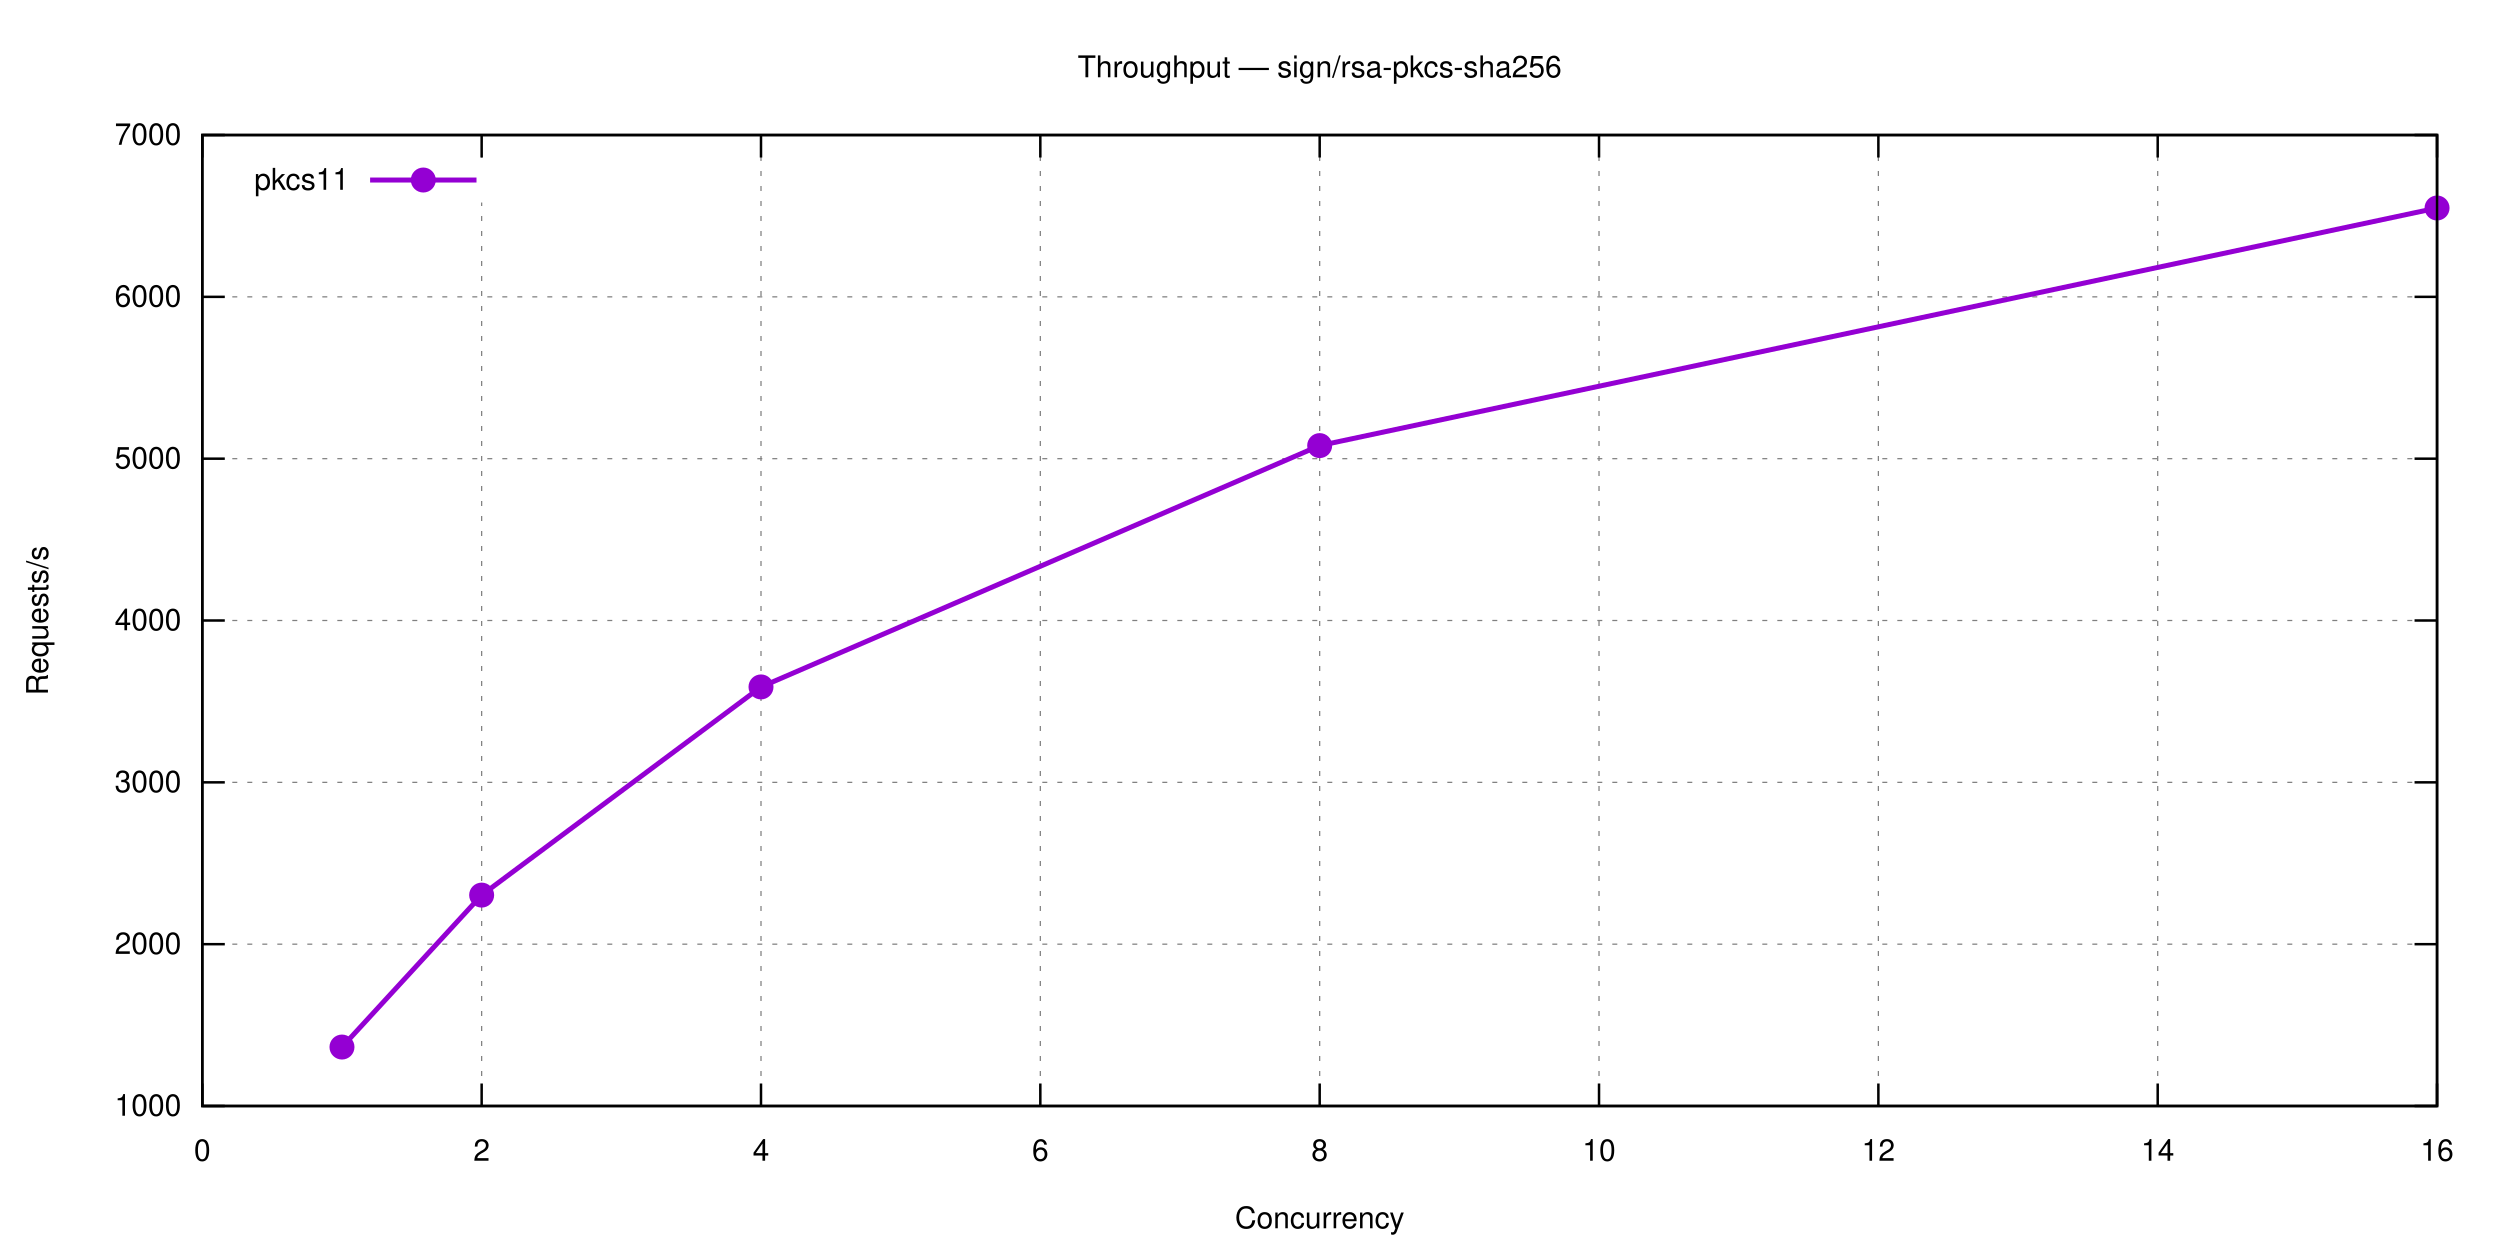
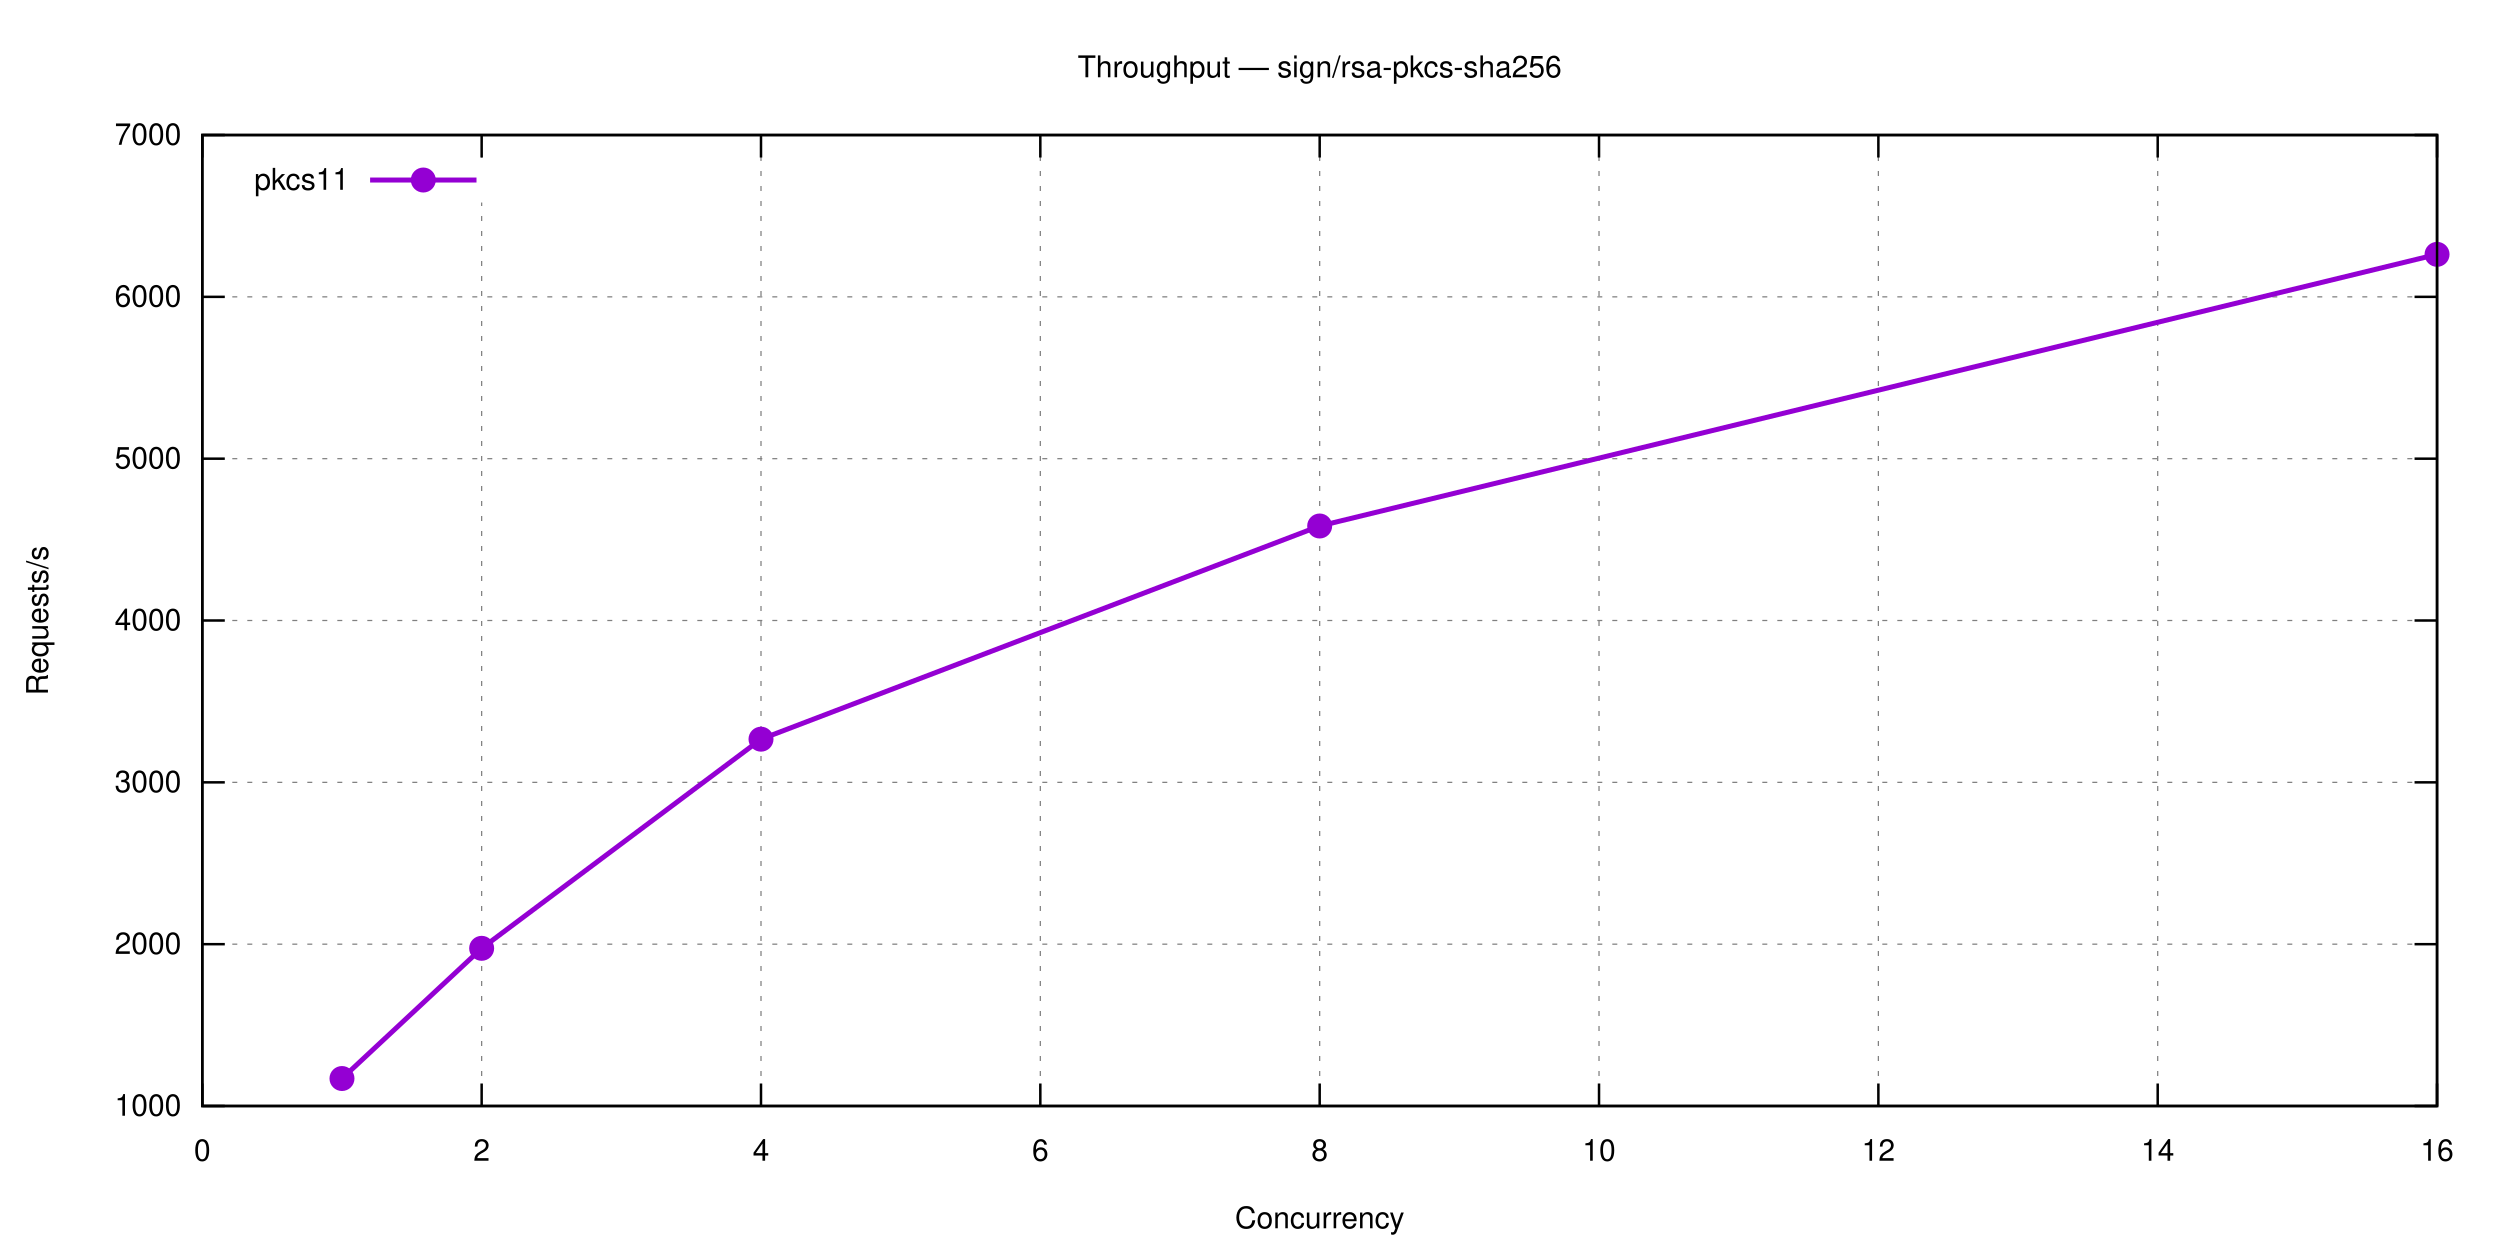
<svg xmlns="http://www.w3.org/2000/svg" xmlns:xlink="http://www.w3.org/1999/xlink" width="1000" height="500" viewBox="0 0 1000 500">
  <g id="gnuplot_canvas">
    <rect x="0" y="0" width="1000" height="500" fill="none" />
    <defs>
      <circle id="gpDot" r="0.5" stroke-width="0.5" stroke="currentColor" />
      <path id="gpPt0" stroke-width="0.222" stroke="currentColor" d="M-1,0 h2 M0,-1 v2" />
      <path id="gpPt1" stroke-width="0.222" stroke="currentColor" d="M-1,-1 L1,1 M1,-1 L-1,1" />
      <path id="gpPt2" stroke-width="0.222" stroke="currentColor" d="M-1,0 L1,0 M0,-1 L0,1 M-1,-1 L1,1 M-1,1 L1,-1" />
      <rect id="gpPt3" stroke-width="0.222" stroke="currentColor" x="-1" y="-1" width="2" height="2" />
      <rect id="gpPt4" stroke-width="0.222" stroke="currentColor" fill="currentColor" x="-1" y="-1" width="2" height="2" />
      <circle id="gpPt5" stroke-width="0.222" stroke="currentColor" cx="0" cy="0" r="1" />
      <use xlink:href="#gpPt5" id="gpPt6" fill="currentColor" stroke="none" />
      <path id="gpPt7" stroke-width="0.222" stroke="currentColor" d="M0,-1.33 L-1.33,0.67 L1.33,0.67 z" />
      <use xlink:href="#gpPt7" id="gpPt8" fill="currentColor" stroke="none" />
      <use xlink:href="#gpPt7" id="gpPt9" stroke="currentColor" transform="rotate(180)" />
      <use xlink:href="#gpPt9" id="gpPt10" fill="currentColor" stroke="none" />
      <use xlink:href="#gpPt3" id="gpPt11" stroke="currentColor" transform="rotate(45)" />
      <use xlink:href="#gpPt11" id="gpPt12" fill="currentColor" stroke="none" />
      <path id="gpPt13" stroke-width="0.222" stroke="currentColor" d="M0,1.330 L1.265,0.411 L0.782,-1.067 L-0.782,-1.076 L-1.265,0.411 z" />
      <use xlink:href="#gpPt13" id="gpPt14" fill="currentColor" stroke="none" />
      <filter id="textbox" filterUnits="objectBoundingBox" x="0" y="0" height="1" width="1">
        <feFlood flood-color="white" flood-opacity="1" result="bgnd" />
        <feComposite in="SourceGraphic" in2="bgnd" operator="atop" />
      </filter>
      <filter id="greybox" filterUnits="objectBoundingBox" x="0" y="0" height="1" width="1">
        <feFlood flood-color="lightgrey" flood-opacity="1" result="grey" />
        <feComposite in="SourceGraphic" in2="grey" operator="atop" />
      </filter>
    </defs>
    <g fill="none" color="white" stroke="currentColor" stroke-width="1.00" stroke-linecap="butt" stroke-linejoin="miter">
</g>
    <g fill="none" color="black" stroke="currentColor" stroke-width="1.00" stroke-linecap="butt" stroke-linejoin="miter">
</g>
    <g fill="none" color="black" stroke="black" stroke-width="0.50" stroke-linecap="butt" stroke-linejoin="miter">
</g>
    <g fill="none" color="gray" stroke="currentColor" stroke-width="0.50" stroke-linecap="butt" stroke-linejoin="miter">
      <path stroke="gray" stroke-dasharray="2,4" class="gridline" d="M80.92,442.40 L974.82,442.40  " />
    </g>
    <g fill="none" color="gray" stroke="gray" stroke-width="1.00" stroke-linecap="butt" stroke-linejoin="miter">
</g>
    <g fill="none" color="black" stroke="currentColor" stroke-width="1.00" stroke-linecap="butt" stroke-linejoin="miter">
      <path stroke="black" d="M80.92,442.40 L89.92,442.40 M974.82,442.40 L965.82,442.40  " />
      <g transform="translate(72.53,446.30)" stroke="none" fill="black" font-family="Helvetica" font-size="12.00" text-anchor="end">
        <text>
          <tspan font-family="Helvetica"> 1000</tspan>
        </text>
      </g>
    </g>
    <g fill="none" color="black" stroke="currentColor" stroke-width="1.00" stroke-linecap="butt" stroke-linejoin="miter">
</g>
    <g fill="none" color="black" stroke="black" stroke-width="0.50" stroke-linecap="butt" stroke-linejoin="miter">
</g>
    <g fill="none" color="gray" stroke="currentColor" stroke-width="0.50" stroke-linecap="butt" stroke-linejoin="miter">
      <path stroke="gray" stroke-dasharray="2,4" class="gridline" d="M80.92,377.67 L974.82,377.67  " />
    </g>
    <g fill="none" color="gray" stroke="gray" stroke-width="1.00" stroke-linecap="butt" stroke-linejoin="miter">
</g>
    <g fill="none" color="black" stroke="currentColor" stroke-width="1.00" stroke-linecap="butt" stroke-linejoin="miter">
      <path stroke="black" d="M80.92,377.67 L89.92,377.67 M974.82,377.67 L965.82,377.67  " />
      <g transform="translate(72.53,381.57)" stroke="none" fill="black" font-family="Helvetica" font-size="12.00" text-anchor="end">
        <text>
          <tspan font-family="Helvetica"> 2000</tspan>
        </text>
      </g>
    </g>
    <g fill="none" color="black" stroke="currentColor" stroke-width="1.00" stroke-linecap="butt" stroke-linejoin="miter">
</g>
    <g fill="none" color="black" stroke="black" stroke-width="0.50" stroke-linecap="butt" stroke-linejoin="miter">
</g>
    <g fill="none" color="gray" stroke="currentColor" stroke-width="0.50" stroke-linecap="butt" stroke-linejoin="miter">
      <path stroke="gray" stroke-dasharray="2,4" class="gridline" d="M80.92,312.94 L974.82,312.94  " />
    </g>
    <g fill="none" color="gray" stroke="gray" stroke-width="1.00" stroke-linecap="butt" stroke-linejoin="miter">
</g>
    <g fill="none" color="black" stroke="currentColor" stroke-width="1.00" stroke-linecap="butt" stroke-linejoin="miter">
      <path stroke="black" d="M80.92,312.94 L89.92,312.94 M974.82,312.94 L965.82,312.94  " />
      <g transform="translate(72.53,316.84)" stroke="none" fill="black" font-family="Helvetica" font-size="12.00" text-anchor="end">
        <text>
          <tspan font-family="Helvetica"> 3000</tspan>
        </text>
      </g>
    </g>
    <g fill="none" color="black" stroke="currentColor" stroke-width="1.00" stroke-linecap="butt" stroke-linejoin="miter">
</g>
    <g fill="none" color="black" stroke="black" stroke-width="0.50" stroke-linecap="butt" stroke-linejoin="miter">
</g>
    <g fill="none" color="gray" stroke="currentColor" stroke-width="0.50" stroke-linecap="butt" stroke-linejoin="miter">
      <path stroke="gray" stroke-dasharray="2,4" class="gridline" d="M80.92,248.20 L974.82,248.20  " />
    </g>
    <g fill="none" color="gray" stroke="gray" stroke-width="1.00" stroke-linecap="butt" stroke-linejoin="miter">
</g>
    <g fill="none" color="black" stroke="currentColor" stroke-width="1.00" stroke-linecap="butt" stroke-linejoin="miter">
      <path stroke="black" d="M80.92,248.20 L89.92,248.20 M974.82,248.20 L965.82,248.20  " />
      <g transform="translate(72.53,252.10)" stroke="none" fill="black" font-family="Helvetica" font-size="12.00" text-anchor="end">
        <text>
          <tspan font-family="Helvetica"> 4000</tspan>
        </text>
      </g>
    </g>
    <g fill="none" color="black" stroke="currentColor" stroke-width="1.00" stroke-linecap="butt" stroke-linejoin="miter">
</g>
    <g fill="none" color="black" stroke="black" stroke-width="0.50" stroke-linecap="butt" stroke-linejoin="miter">
</g>
    <g fill="none" color="gray" stroke="currentColor" stroke-width="0.50" stroke-linecap="butt" stroke-linejoin="miter">
      <path stroke="gray" stroke-dasharray="2,4" class="gridline" d="M80.92,183.47 L974.82,183.47  " />
    </g>
    <g fill="none" color="gray" stroke="gray" stroke-width="1.00" stroke-linecap="butt" stroke-linejoin="miter">
</g>
    <g fill="none" color="black" stroke="currentColor" stroke-width="1.00" stroke-linecap="butt" stroke-linejoin="miter">
      <path stroke="black" d="M80.92,183.47 L89.92,183.47 M974.82,183.47 L965.82,183.47  " />
      <g transform="translate(72.53,187.37)" stroke="none" fill="black" font-family="Helvetica" font-size="12.00" text-anchor="end">
        <text>
          <tspan font-family="Helvetica"> 5000</tspan>
        </text>
      </g>
    </g>
    <g fill="none" color="black" stroke="currentColor" stroke-width="1.00" stroke-linecap="butt" stroke-linejoin="miter">
</g>
    <g fill="none" color="black" stroke="black" stroke-width="0.50" stroke-linecap="butt" stroke-linejoin="miter">
</g>
    <g fill="none" color="gray" stroke="currentColor" stroke-width="0.50" stroke-linecap="butt" stroke-linejoin="miter">
      <path stroke="gray" stroke-dasharray="2,4" class="gridline" d="M80.92,118.74 L974.82,118.74  " />
    </g>
    <g fill="none" color="gray" stroke="gray" stroke-width="1.00" stroke-linecap="butt" stroke-linejoin="miter">
</g>
    <g fill="none" color="black" stroke="currentColor" stroke-width="1.00" stroke-linecap="butt" stroke-linejoin="miter">
      <path stroke="black" d="M80.92,118.74 L89.92,118.74 M974.82,118.74 L965.82,118.74  " />
      <g transform="translate(72.53,122.64)" stroke="none" fill="black" font-family="Helvetica" font-size="12.00" text-anchor="end">
        <text>
          <tspan font-family="Helvetica"> 6000</tspan>
        </text>
      </g>
    </g>
    <g fill="none" color="black" stroke="currentColor" stroke-width="1.00" stroke-linecap="butt" stroke-linejoin="miter">
</g>
    <g fill="none" color="black" stroke="black" stroke-width="0.50" stroke-linecap="butt" stroke-linejoin="miter">
</g>
    <g fill="none" color="gray" stroke="currentColor" stroke-width="0.50" stroke-linecap="butt" stroke-linejoin="miter">
      <path stroke="gray" stroke-dasharray="2,4" class="gridline" d="M80.92,54.01 L974.82,54.01  " />
    </g>
    <g fill="none" color="gray" stroke="gray" stroke-width="1.00" stroke-linecap="butt" stroke-linejoin="miter">
</g>
    <g fill="none" color="black" stroke="currentColor" stroke-width="1.00" stroke-linecap="butt" stroke-linejoin="miter">
      <path stroke="black" d="M80.92,54.01 L89.92,54.01 M974.82,54.01 L965.82,54.01  " />
      <g transform="translate(72.53,57.91)" stroke="none" fill="black" font-family="Helvetica" font-size="12.00" text-anchor="end">
        <text>
          <tspan font-family="Helvetica"> 7000</tspan>
        </text>
      </g>
    </g>
    <g fill="none" color="black" stroke="currentColor" stroke-width="1.00" stroke-linecap="butt" stroke-linejoin="miter">
</g>
    <g fill="none" color="black" stroke="black" stroke-width="0.50" stroke-linecap="butt" stroke-linejoin="miter">
</g>
    <g fill="none" color="gray" stroke="currentColor" stroke-width="0.50" stroke-linecap="butt" stroke-linejoin="miter">
      <path stroke="gray" stroke-dasharray="2,4" class="gridline" d="M80.92,442.40 L80.92,54.01  " />
    </g>
    <g fill="none" color="gray" stroke="gray" stroke-width="1.00" stroke-linecap="butt" stroke-linejoin="miter">
</g>
    <g fill="none" color="black" stroke="currentColor" stroke-width="1.00" stroke-linecap="butt" stroke-linejoin="miter">
      <path stroke="black" d="M80.92,442.40 L80.92,433.40 M80.92,54.01 L80.92,63.01  " />
      <g transform="translate(80.92,464.30)" stroke="none" fill="black" font-family="Helvetica" font-size="12.00" text-anchor="middle">
        <text>
          <tspan font-family="Helvetica"> 0</tspan>
        </text>
      </g>
    </g>
    <g fill="none" color="black" stroke="currentColor" stroke-width="1.00" stroke-linecap="butt" stroke-linejoin="miter">
</g>
    <g fill="none" color="black" stroke="black" stroke-width="0.50" stroke-linecap="butt" stroke-linejoin="miter">
</g>
    <g fill="none" color="gray" stroke="currentColor" stroke-width="0.50" stroke-linecap="butt" stroke-linejoin="miter">
      <path stroke="gray" stroke-dasharray="2,4" class="gridline" d="M192.66,442.40 L192.66,81.01 M192.66,63.01 L192.66,54.01  " />
    </g>
    <g fill="none" color="gray" stroke="gray" stroke-width="1.00" stroke-linecap="butt" stroke-linejoin="miter">
</g>
    <g fill="none" color="black" stroke="currentColor" stroke-width="1.00" stroke-linecap="butt" stroke-linejoin="miter">
      <path stroke="black" d="M192.66,442.40 L192.66,433.40 M192.66,54.01 L192.66,63.01  " />
      <g transform="translate(192.66,464.30)" stroke="none" fill="black" font-family="Helvetica" font-size="12.00" text-anchor="middle">
        <text>
          <tspan font-family="Helvetica"> 2</tspan>
        </text>
      </g>
    </g>
    <g fill="none" color="black" stroke="currentColor" stroke-width="1.00" stroke-linecap="butt" stroke-linejoin="miter">
</g>
    <g fill="none" color="black" stroke="black" stroke-width="0.50" stroke-linecap="butt" stroke-linejoin="miter">
</g>
    <g fill="none" color="gray" stroke="currentColor" stroke-width="0.50" stroke-linecap="butt" stroke-linejoin="miter">
      <path stroke="gray" stroke-dasharray="2,4" class="gridline" d="M304.40,442.40 L304.40,54.01  " />
    </g>
    <g fill="none" color="gray" stroke="gray" stroke-width="1.00" stroke-linecap="butt" stroke-linejoin="miter">
</g>
    <g fill="none" color="black" stroke="currentColor" stroke-width="1.00" stroke-linecap="butt" stroke-linejoin="miter">
      <path stroke="black" d="M304.40,442.40 L304.40,433.40 M304.40,54.01 L304.40,63.01  " />
      <g transform="translate(304.40,464.30)" stroke="none" fill="black" font-family="Helvetica" font-size="12.00" text-anchor="middle">
        <text>
          <tspan font-family="Helvetica"> 4</tspan>
        </text>
      </g>
    </g>
    <g fill="none" color="black" stroke="currentColor" stroke-width="1.00" stroke-linecap="butt" stroke-linejoin="miter">
</g>
    <g fill="none" color="black" stroke="black" stroke-width="0.50" stroke-linecap="butt" stroke-linejoin="miter">
</g>
    <g fill="none" color="gray" stroke="currentColor" stroke-width="0.50" stroke-linecap="butt" stroke-linejoin="miter">
      <path stroke="gray" stroke-dasharray="2,4" class="gridline" d="M416.13,442.40 L416.13,54.01  " />
    </g>
    <g fill="none" color="gray" stroke="gray" stroke-width="1.00" stroke-linecap="butt" stroke-linejoin="miter">
</g>
    <g fill="none" color="black" stroke="currentColor" stroke-width="1.00" stroke-linecap="butt" stroke-linejoin="miter">
      <path stroke="black" d="M416.13,442.40 L416.13,433.40 M416.13,54.01 L416.13,63.01  " />
      <g transform="translate(416.13,464.30)" stroke="none" fill="black" font-family="Helvetica" font-size="12.00" text-anchor="middle">
        <text>
          <tspan font-family="Helvetica"> 6</tspan>
        </text>
      </g>
    </g>
    <g fill="none" color="black" stroke="currentColor" stroke-width="1.00" stroke-linecap="butt" stroke-linejoin="miter">
</g>
    <g fill="none" color="black" stroke="black" stroke-width="0.50" stroke-linecap="butt" stroke-linejoin="miter">
</g>
    <g fill="none" color="gray" stroke="currentColor" stroke-width="0.50" stroke-linecap="butt" stroke-linejoin="miter">
      <path stroke="gray" stroke-dasharray="2,4" class="gridline" d="M527.87,442.40 L527.87,54.01  " />
    </g>
    <g fill="none" color="gray" stroke="gray" stroke-width="1.00" stroke-linecap="butt" stroke-linejoin="miter">
</g>
    <g fill="none" color="black" stroke="currentColor" stroke-width="1.00" stroke-linecap="butt" stroke-linejoin="miter">
      <path stroke="black" d="M527.87,442.40 L527.87,433.40 M527.87,54.01 L527.87,63.01  " />
      <g transform="translate(527.87,464.30)" stroke="none" fill="black" font-family="Helvetica" font-size="12.00" text-anchor="middle">
        <text>
          <tspan font-family="Helvetica"> 8</tspan>
        </text>
      </g>
    </g>
    <g fill="none" color="black" stroke="currentColor" stroke-width="1.00" stroke-linecap="butt" stroke-linejoin="miter">
</g>
    <g fill="none" color="black" stroke="black" stroke-width="0.50" stroke-linecap="butt" stroke-linejoin="miter">
</g>
    <g fill="none" color="gray" stroke="currentColor" stroke-width="0.50" stroke-linecap="butt" stroke-linejoin="miter">
      <path stroke="gray" stroke-dasharray="2,4" class="gridline" d="M639.61,442.40 L639.61,54.01  " />
    </g>
    <g fill="none" color="gray" stroke="gray" stroke-width="1.00" stroke-linecap="butt" stroke-linejoin="miter">
</g>
    <g fill="none" color="black" stroke="currentColor" stroke-width="1.00" stroke-linecap="butt" stroke-linejoin="miter">
      <path stroke="black" d="M639.61,442.40 L639.61,433.40 M639.61,54.01 L639.61,63.01  " />
      <g transform="translate(639.61,464.30)" stroke="none" fill="black" font-family="Helvetica" font-size="12.00" text-anchor="middle">
        <text>
          <tspan font-family="Helvetica"> 10</tspan>
        </text>
      </g>
    </g>
    <g fill="none" color="black" stroke="currentColor" stroke-width="1.00" stroke-linecap="butt" stroke-linejoin="miter">
</g>
    <g fill="none" color="black" stroke="black" stroke-width="0.50" stroke-linecap="butt" stroke-linejoin="miter">
</g>
    <g fill="none" color="gray" stroke="currentColor" stroke-width="0.50" stroke-linecap="butt" stroke-linejoin="miter">
      <path stroke="gray" stroke-dasharray="2,4" class="gridline" d="M751.35,442.40 L751.35,54.01  " />
    </g>
    <g fill="none" color="gray" stroke="gray" stroke-width="1.00" stroke-linecap="butt" stroke-linejoin="miter">
</g>
    <g fill="none" color="black" stroke="currentColor" stroke-width="1.00" stroke-linecap="butt" stroke-linejoin="miter">
      <path stroke="black" d="M751.35,442.40 L751.35,433.40 M751.35,54.01 L751.35,63.01  " />
      <g transform="translate(751.35,464.30)" stroke="none" fill="black" font-family="Helvetica" font-size="12.00" text-anchor="middle">
        <text>
          <tspan font-family="Helvetica"> 12</tspan>
        </text>
      </g>
    </g>
    <g fill="none" color="black" stroke="currentColor" stroke-width="1.00" stroke-linecap="butt" stroke-linejoin="miter">
</g>
    <g fill="none" color="black" stroke="black" stroke-width="0.50" stroke-linecap="butt" stroke-linejoin="miter">
</g>
    <g fill="none" color="gray" stroke="currentColor" stroke-width="0.50" stroke-linecap="butt" stroke-linejoin="miter">
      <path stroke="gray" stroke-dasharray="2,4" class="gridline" d="M863.08,442.40 L863.08,54.01  " />
    </g>
    <g fill="none" color="gray" stroke="gray" stroke-width="1.00" stroke-linecap="butt" stroke-linejoin="miter">
</g>
    <g fill="none" color="black" stroke="currentColor" stroke-width="1.00" stroke-linecap="butt" stroke-linejoin="miter">
      <path stroke="black" d="M863.08,442.40 L863.08,433.40 M863.08,54.01 L863.08,63.01  " />
      <g transform="translate(863.08,464.30)" stroke="none" fill="black" font-family="Helvetica" font-size="12.00" text-anchor="middle">
        <text>
          <tspan font-family="Helvetica"> 14</tspan>
        </text>
      </g>
    </g>
    <g fill="none" color="black" stroke="currentColor" stroke-width="1.00" stroke-linecap="butt" stroke-linejoin="miter">
</g>
    <g fill="none" color="black" stroke="black" stroke-width="0.50" stroke-linecap="butt" stroke-linejoin="miter">
</g>
    <g fill="none" color="gray" stroke="currentColor" stroke-width="0.50" stroke-linecap="butt" stroke-linejoin="miter">
      <path stroke="gray" stroke-dasharray="2,4" class="gridline" d="M974.82,442.40 L974.82,54.01  " />
    </g>
    <g fill="none" color="gray" stroke="gray" stroke-width="1.00" stroke-linecap="butt" stroke-linejoin="miter">
</g>
    <g fill="none" color="black" stroke="currentColor" stroke-width="1.00" stroke-linecap="butt" stroke-linejoin="miter">
      <path stroke="black" d="M974.82,442.40 L974.82,433.40 M974.82,54.01 L974.82,63.01  " />
      <g transform="translate(974.82,464.30)" stroke="none" fill="black" font-family="Helvetica" font-size="12.00" text-anchor="middle">
        <text>
          <tspan font-family="Helvetica"> 16</tspan>
        </text>
      </g>
    </g>
    <g fill="none" color="black" stroke="currentColor" stroke-width="1.00" stroke-linecap="butt" stroke-linejoin="miter">
</g>
    <g fill="none" color="black" stroke="currentColor" stroke-width="1.00" stroke-linecap="butt" stroke-linejoin="miter">
      <path stroke="black" d="M80.92,54.01 L80.92,442.40 L974.82,442.40 L974.82,54.01 L80.92,54.01 Z  " />
    </g>
    <g fill="none" color="black" stroke="currentColor" stroke-width="1.00" stroke-linecap="butt" stroke-linejoin="miter">
</g>
    <g id="gnuplot_plot_1">
      <g fill="none" color="white" stroke="black" stroke-width="2.00" stroke-linecap="butt" stroke-linejoin="miter">
</g>
      <g fill="none" color="black" stroke="currentColor" stroke-width="2.00" stroke-linecap="butt" stroke-linejoin="miter">
        <g transform="translate(139.65,75.91)" stroke="none" fill="black" font-family="Helvetica" font-size="12.00" text-anchor="end">
          <text>
            <tspan font-family="Helvetica">pkcs11</tspan>
          </text>
        </g>
      </g>
      <g fill="none" color="black" stroke="currentColor" stroke-width="2.00" stroke-linecap="butt" stroke-linejoin="miter">
-         <path stroke="rgb(148,   0, 211)" d="M148.04,72.01 L190.60,72.01 M136.79,418.82 L192.66,358.04 L304.40,274.77 L527.87,178.24 L974.82,83.20  " />
-         <use xlink:href="#gpPt6" transform="translate(136.79,418.82) scale(4.50)" color="rgb(148,   0, 211)" />
-         <use xlink:href="#gpPt6" transform="translate(192.66,358.04) scale(4.50)" color="rgb(148,   0, 211)" />
-         <use xlink:href="#gpPt6" transform="translate(304.40,274.77) scale(4.50)" color="rgb(148,   0, 211)" />
-         <use xlink:href="#gpPt6" transform="translate(527.87,178.24) scale(4.50)" color="rgb(148,   0, 211)" />
-         <use xlink:href="#gpPt6" transform="translate(974.82,83.20) scale(4.50)" color="rgb(148,   0, 211)" />
+         <path stroke="rgb(148,   0, 211)" d="M148.04,72.01 L190.60,72.01 M136.79,431.41 L192.66,379.33 L304.40,295.67 L527.87,210.40 L974.82,101.74  " />
+         <use xlink:href="#gpPt6" transform="translate(136.79,431.41) scale(4.50)" color="rgb(148,   0, 211)" />
+         <use xlink:href="#gpPt6" transform="translate(192.66,379.33) scale(4.50)" color="rgb(148,   0, 211)" />
+         <use xlink:href="#gpPt6" transform="translate(304.40,295.67) scale(4.50)" color="rgb(148,   0, 211)" />
+         <use xlink:href="#gpPt6" transform="translate(527.87,210.40) scale(4.50)" color="rgb(148,   0, 211)" />
+         <use xlink:href="#gpPt6" transform="translate(974.82,101.74) scale(4.50)" color="rgb(148,   0, 211)" />
        <use xlink:href="#gpPt6" transform="translate(169.32,72.01) scale(4.50)" color="rgb(148,   0, 211)" />
      </g>
    </g>
    <g fill="none" color="black" stroke="currentColor" stroke-width="2.00" stroke-linecap="butt" stroke-linejoin="miter">
</g>
    <g fill="none" color="black" stroke="black" stroke-width="1.00" stroke-linecap="butt" stroke-linejoin="miter">
</g>
    <g fill="none" color="black" stroke="currentColor" stroke-width="1.00" stroke-linecap="butt" stroke-linejoin="miter">
      <path stroke="black" d="M80.92,54.01 L80.92,442.40 L974.82,442.40 L974.82,54.01 L80.92,54.01 Z  " />
      <g transform="translate(19.18,248.21) rotate(270.00)" stroke="none" fill="black" font-family="Helvetica" font-size="12.00" text-anchor="middle">
        <text>
          <tspan font-family="Helvetica">Requests/s</tspan>
        </text>
      </g>
    </g>
    <g fill="none" color="black" stroke="currentColor" stroke-width="1.00" stroke-linecap="butt" stroke-linejoin="miter">
      <g transform="translate(527.87,491.30)" stroke="none" fill="black" font-family="Helvetica" font-size="12.00" text-anchor="middle">
        <text>
          <tspan font-family="Helvetica">Concurrency</tspan>
        </text>
      </g>
    </g>
    <g fill="none" color="black" stroke="currentColor" stroke-width="1.00" stroke-linecap="butt" stroke-linejoin="miter">
</g>
    <g fill="none" color="black" stroke="currentColor" stroke-width="1.00" stroke-linecap="butt" stroke-linejoin="miter">
      <g transform="translate(527.87,30.91)" stroke="none" fill="black" font-family="Helvetica" font-size="12.00" text-anchor="middle">
        <text>
          <tspan font-family="Helvetica">Throughput — sign/rsa-pkcs-sha256</tspan>
        </text>
      </g>
    </g>
    <g fill="none" color="black" stroke="currentColor" stroke-width="1.00" stroke-linecap="butt" stroke-linejoin="miter">
</g>
  </g>
</svg>
